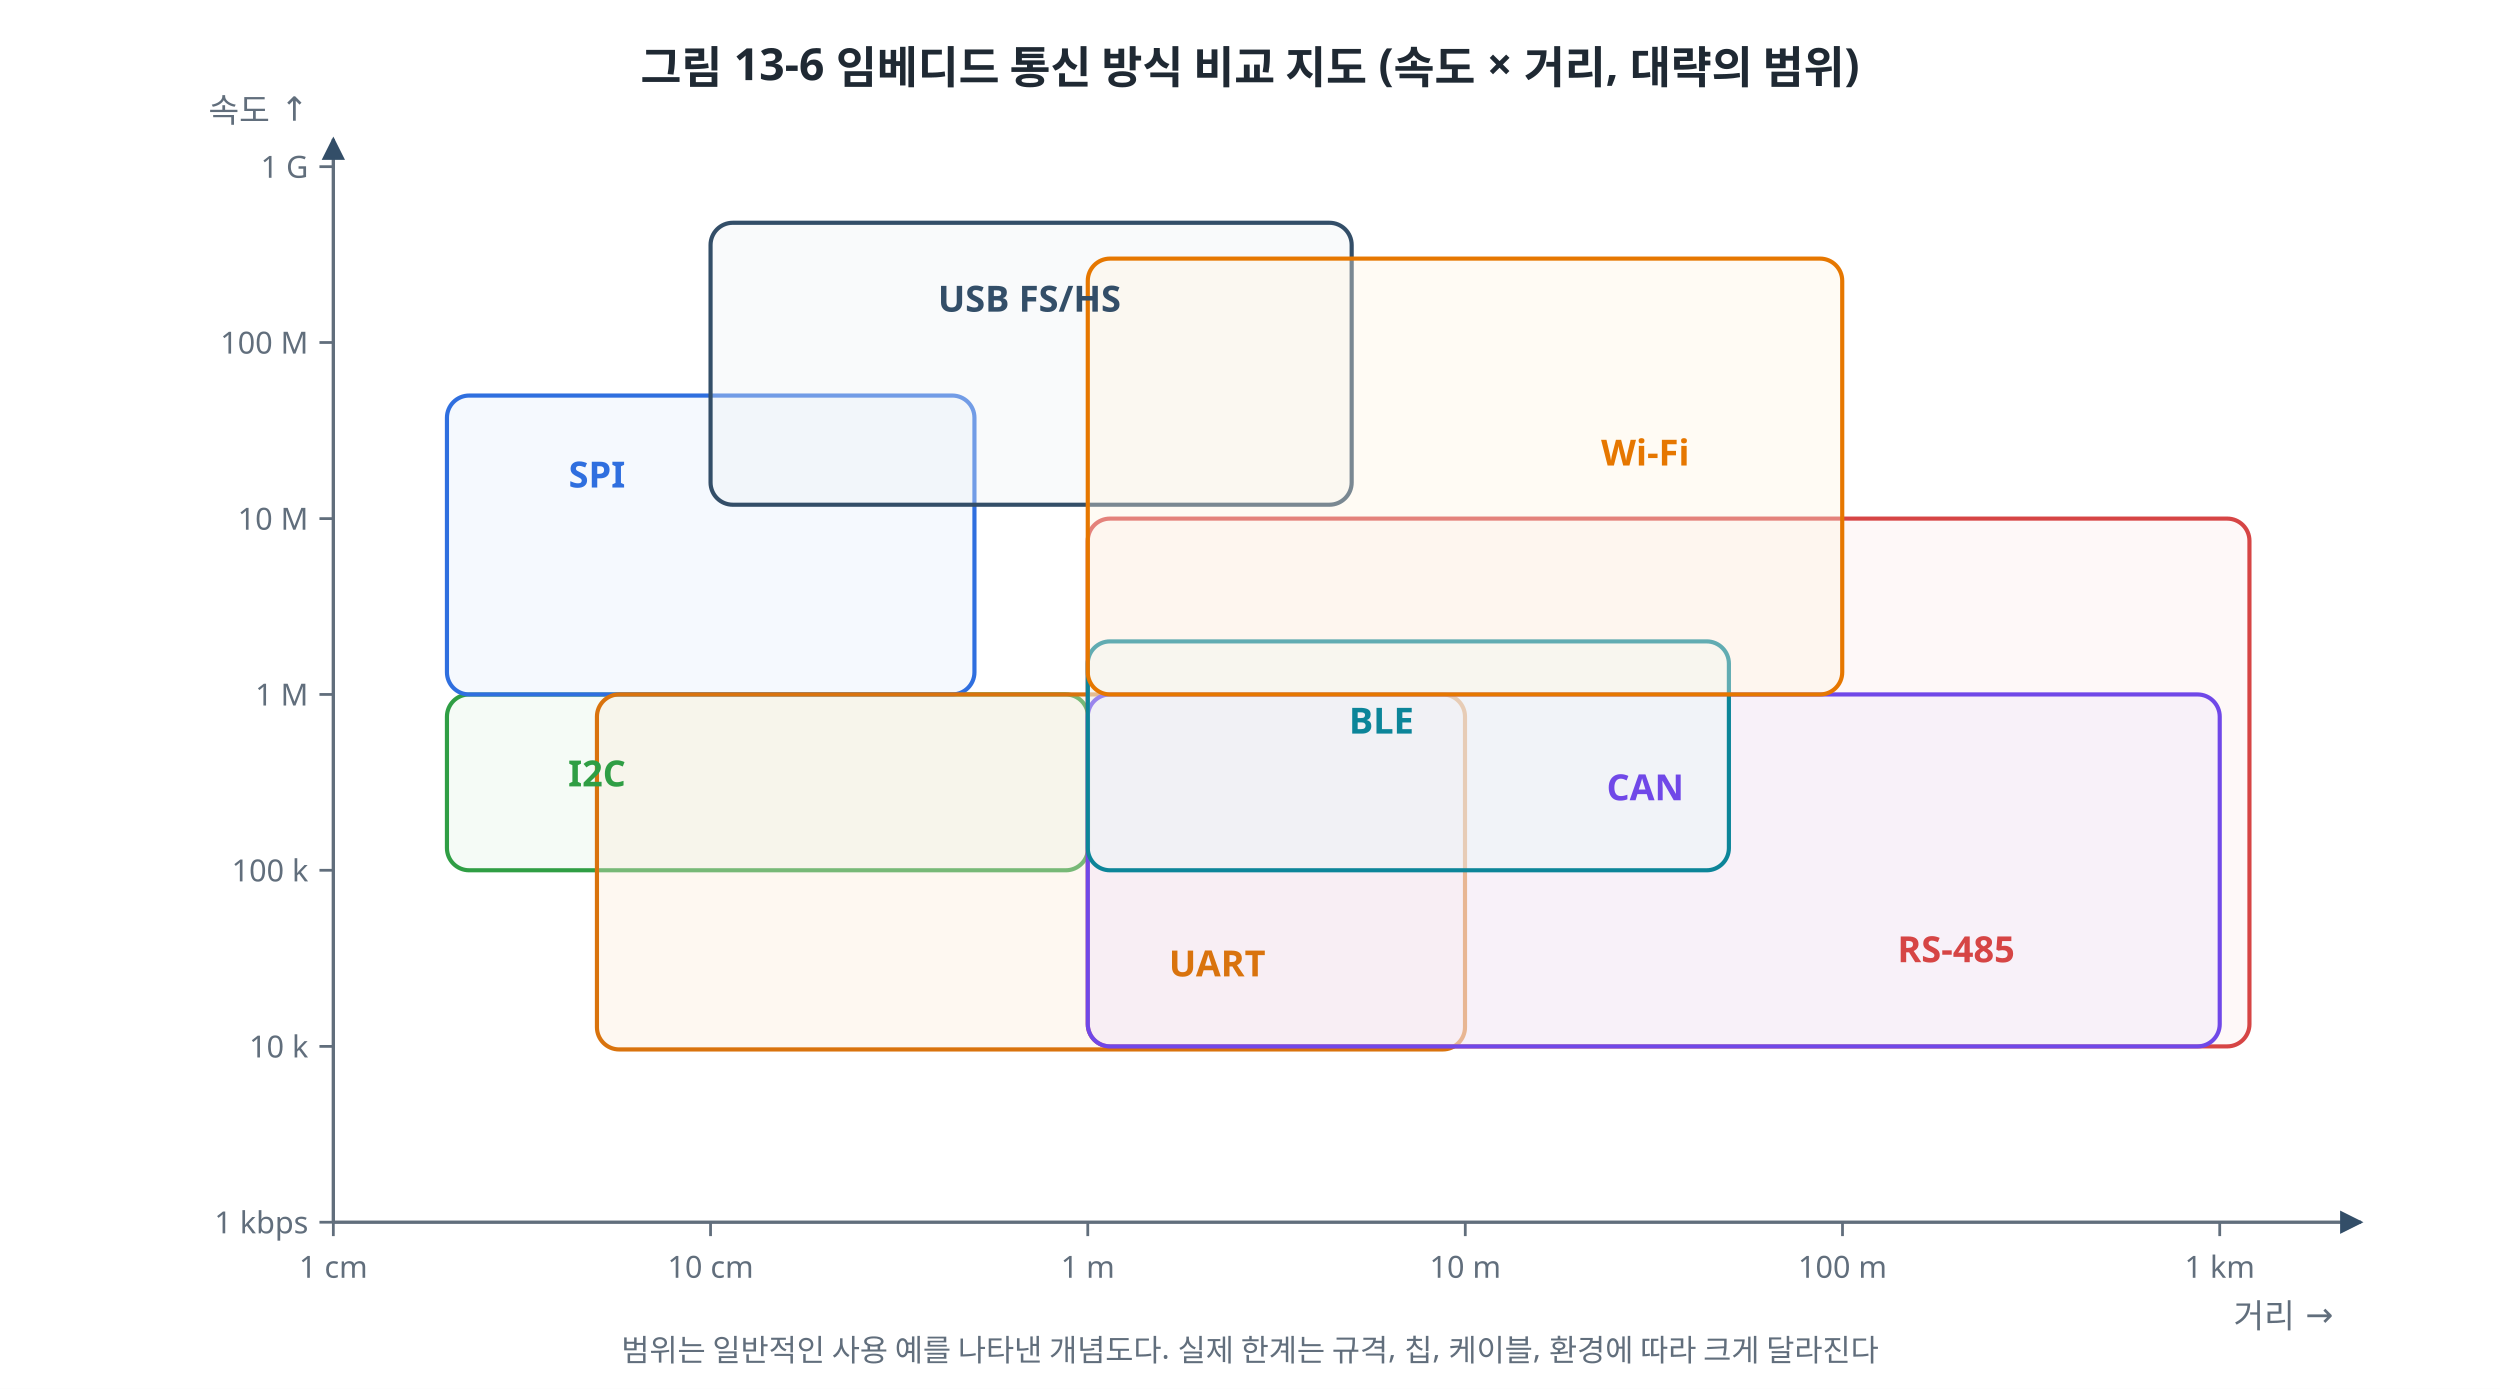
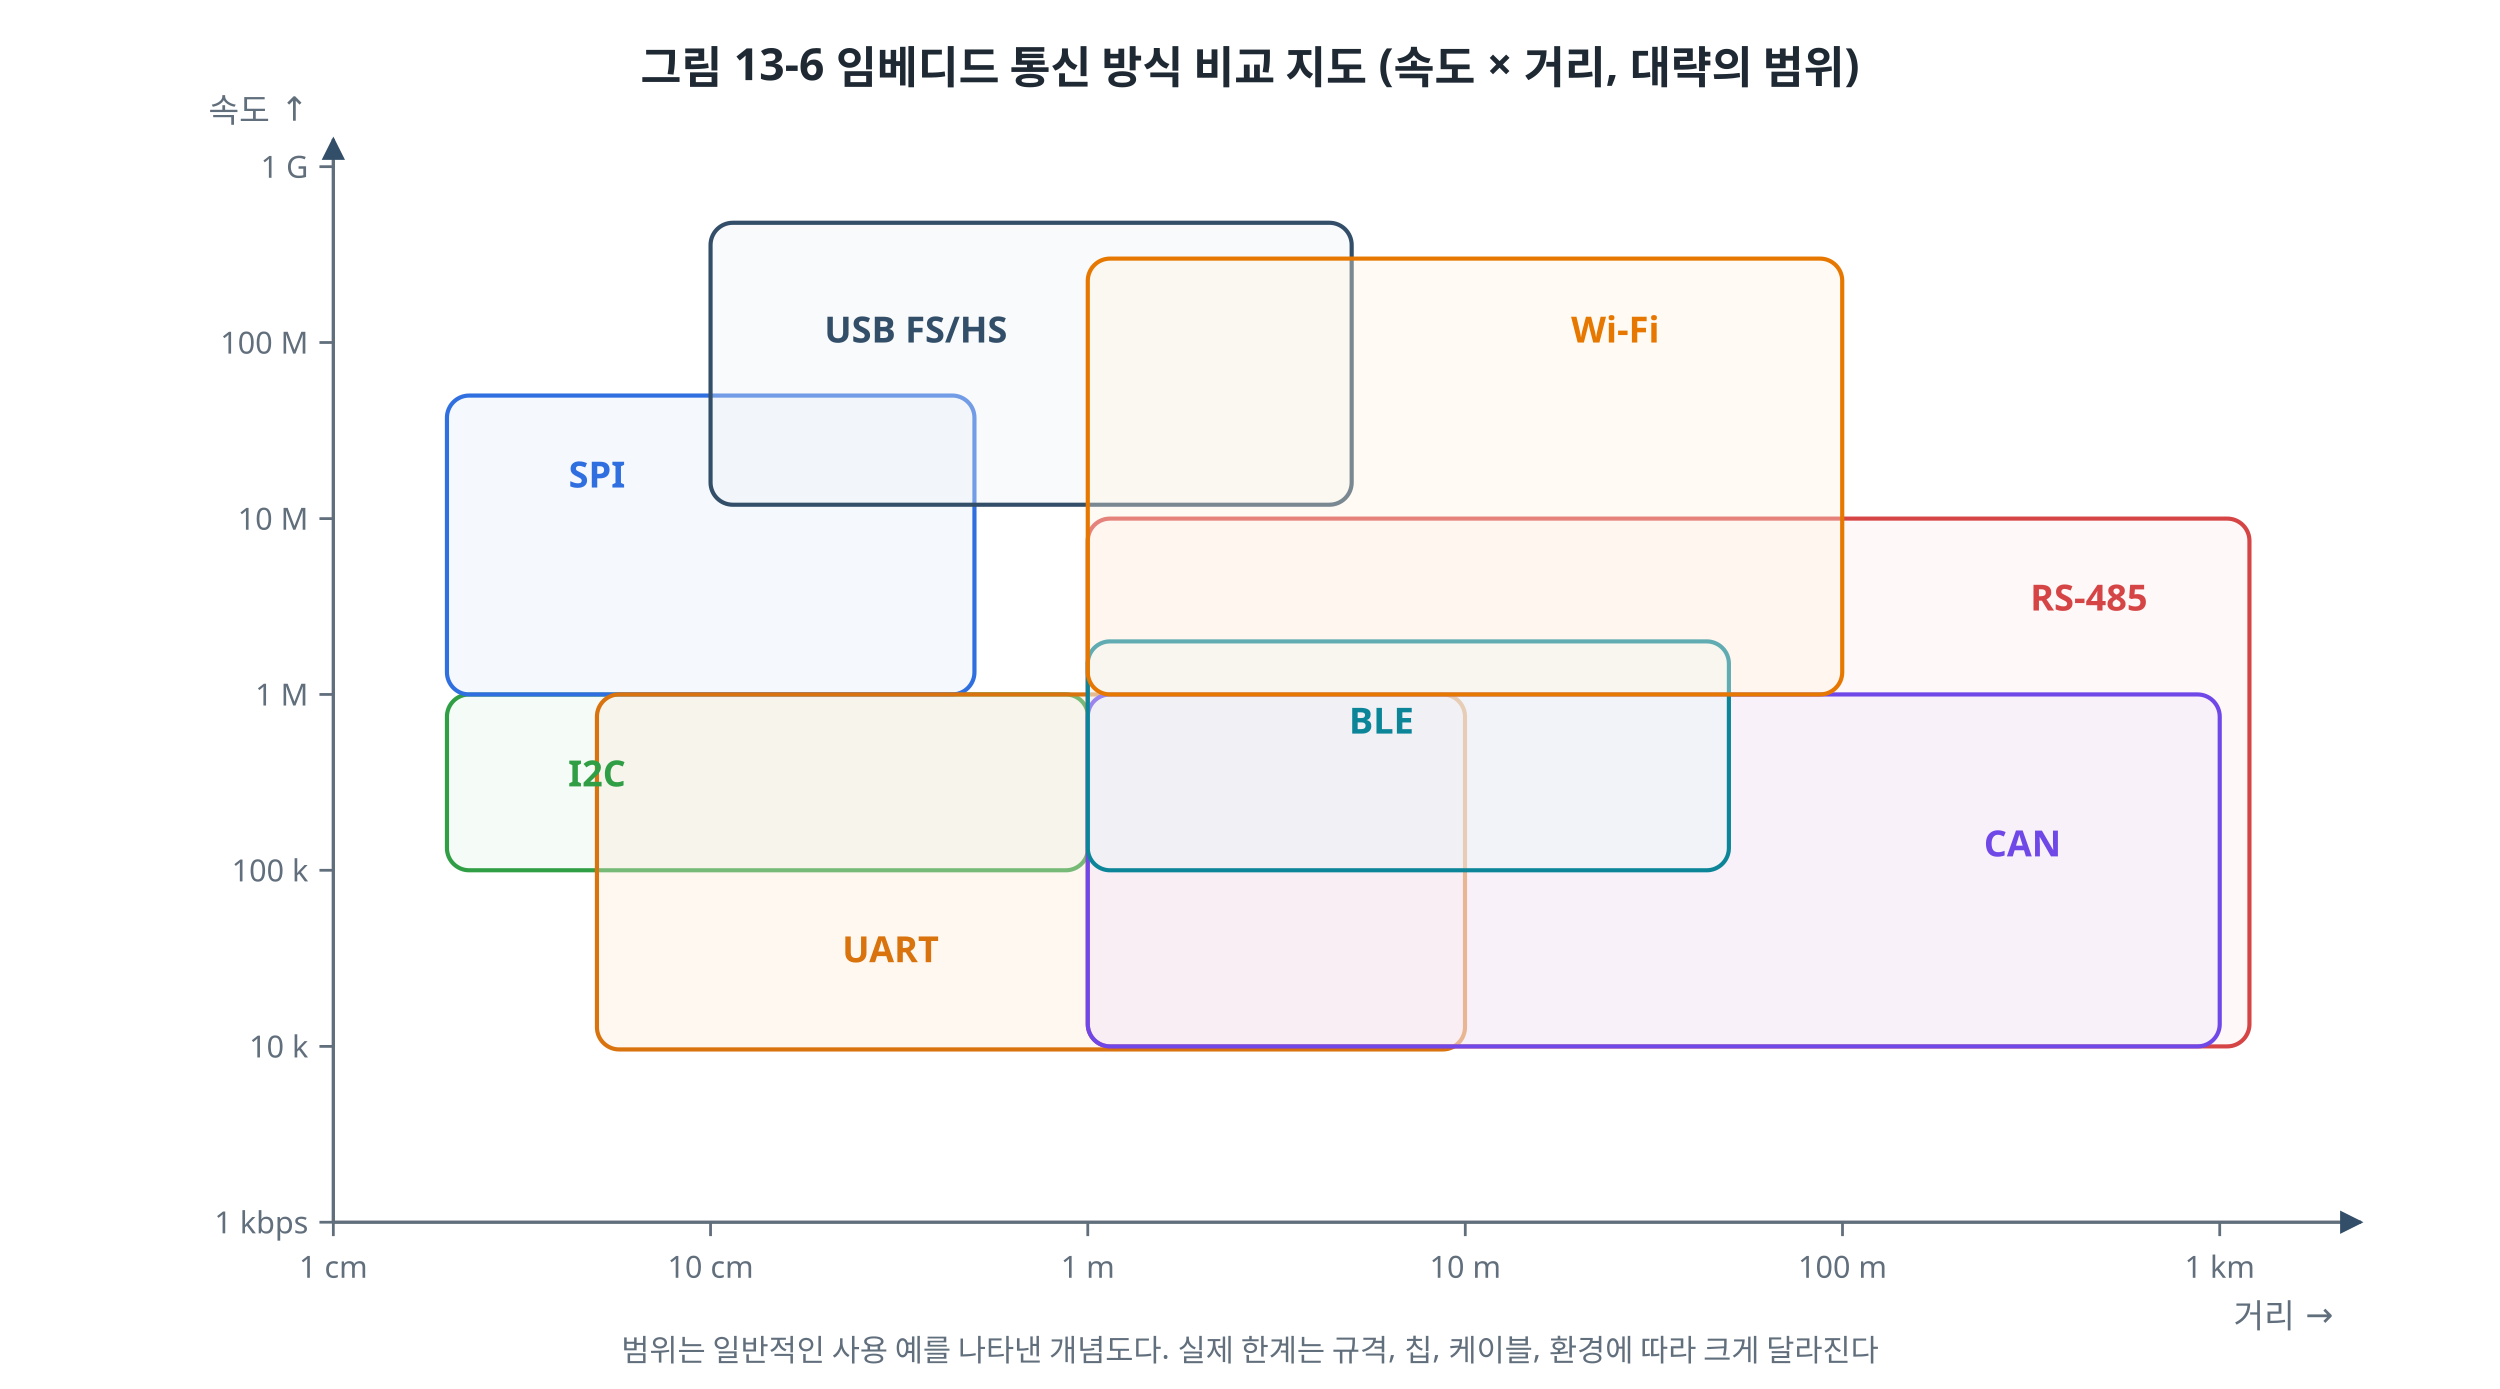
<svg xmlns="http://www.w3.org/2000/svg" width="900" height="500" viewBox="0 0 900 500" font-family="'Noto Sans KR','Apple SD Gothic Neo','Malgun Gothic',sans-serif">
  <defs>
    <marker id="arrow" viewBox="0 0 10 10" refX="9" refY="5" markerWidth="7" markerHeight="7" orient="auto-start-reverse">
      <path d="M0,0 L10,5 L0,10 z" fill="#334e68" />
    </marker>
  </defs>
  <rect width="100%" height="100%" fill="#ffffff" />
  <text x="450.0" y="30.0" font-size="16" text-anchor="middle" fill="#1f2933" font-weight="bold">그림 13-6  임베디드 통신 방식 비교 지도 (속도 × 거리, 대략의 범위)</text>
  <line x1="120.0" y1="440.0" x2="850.0" y2="440.0" stroke="#616e7c" stroke-width="1.2" marker-end="url(#arrow)" />
  <line x1="120.0" y1="440.0" x2="120.0" y2="50.0" stroke="#616e7c" stroke-width="1.2" marker-end="url(#arrow)" />
  <line x1="120.0" y1="440.0" x2="120.0" y2="445.0" stroke="#616e7c" stroke-width="1" />
  <text x="120.0" y="460.0" font-size="11" text-anchor="middle" fill="#616e7c" font-weight="normal">1 cm</text>
  <line x1="255.8" y1="440.0" x2="255.8" y2="445.0" stroke="#616e7c" stroke-width="1" />
  <text x="255.8" y="460.0" font-size="11" text-anchor="middle" fill="#616e7c" font-weight="normal">10 cm</text>
  <line x1="391.6" y1="440.0" x2="391.6" y2="445.0" stroke="#616e7c" stroke-width="1" />
  <text x="391.6" y="460.0" font-size="11" text-anchor="middle" fill="#616e7c" font-weight="normal">1 m</text>
  <line x1="527.5" y1="440.0" x2="527.5" y2="445.0" stroke="#616e7c" stroke-width="1" />
  <text x="527.5" y="460.0" font-size="11" text-anchor="middle" fill="#616e7c" font-weight="normal">10 m</text>
  <line x1="663.3" y1="440.0" x2="663.3" y2="445.0" stroke="#616e7c" stroke-width="1" />
  <text x="663.3" y="460.0" font-size="11" text-anchor="middle" fill="#616e7c" font-weight="normal">100 m</text>
  <line x1="799.1" y1="440.0" x2="799.1" y2="445.0" stroke="#616e7c" stroke-width="1" />
  <text x="799.1" y="460.0" font-size="11" text-anchor="middle" fill="#616e7c" font-weight="normal">1 km</text>
  <line x1="115.0" y1="440.0" x2="120.0" y2="440.0" stroke="#616e7c" stroke-width="1" />
  <text x="111.0" y="444.0" font-size="11" text-anchor="end" fill="#616e7c" font-weight="normal">1 kbps</text>
  <line x1="115.0" y1="376.7" x2="120.0" y2="376.7" stroke="#616e7c" stroke-width="1" />
  <text x="111.0" y="380.7" font-size="11" text-anchor="end" fill="#616e7c" font-weight="normal">10 k</text>
  <line x1="115.0" y1="313.3" x2="120.0" y2="313.3" stroke="#616e7c" stroke-width="1" />
  <text x="111.0" y="317.3" font-size="11" text-anchor="end" fill="#616e7c" font-weight="normal">100 k</text>
  <line x1="115.0" y1="250.0" x2="120.0" y2="250.0" stroke="#616e7c" stroke-width="1" />
  <text x="111.0" y="254.0" font-size="11" text-anchor="end" fill="#616e7c" font-weight="normal">1 M</text>
  <line x1="115.0" y1="186.7" x2="120.0" y2="186.7" stroke="#616e7c" stroke-width="1" />
  <text x="111.0" y="190.7" font-size="11" text-anchor="end" fill="#616e7c" font-weight="normal">10 M</text>
  <line x1="115.0" y1="123.3" x2="120.0" y2="123.3" stroke="#616e7c" stroke-width="1" />
  <text x="111.0" y="127.3" font-size="11" text-anchor="end" fill="#616e7c" font-weight="normal">100 M</text>
  <line x1="115.0" y1="60.0" x2="120.0" y2="60.0" stroke="#616e7c" stroke-width="1" />
  <text x="111.0" y="64.0" font-size="11" text-anchor="end" fill="#616e7c" font-weight="normal">1 G</text>
  <text x="840.0" y="478.0" font-size="12" text-anchor="end" fill="#616e7c" font-weight="normal">거리 →</text>
  <text x="111.0" y="44.0" font-size="12" text-anchor="end" fill="#616e7c" font-weight="normal">속도 ↑</text>
  <rect x="160.9" y="250.0" width="230.8" height="63.3" rx="8" fill="#e1f4e5" fill-opacity="0.35" stroke="#2f9e44" stroke-width="1.5" />
  <rect x="160.9" y="142.4" width="189.9" height="107.6" rx="8" fill="#e3edfd" fill-opacity="0.35" stroke="#2f6fdf" stroke-width="1.5" />
  <rect x="214.9" y="250.0" width="312.5" height="127.8" rx="8" fill="#fdebd7" fill-opacity="0.35" stroke="#d9730d" stroke-width="1.5" />
  <rect x="391.6" y="186.7" width="418.2" height="190.0" rx="8" fill="#fdecec" fill-opacity="0.35" stroke="#d64545" stroke-width="1.5" />
  <rect x="391.6" y="250.0" width="407.5" height="126.7" rx="8" fill="#efe6fb" fill-opacity="0.35" stroke="#7048e8" stroke-width="1.5" />
  <rect x="255.8" y="80.2" width="230.8" height="101.5" rx="8" fill="#eef1f4" fill-opacity="0.35" stroke="#334e68" stroke-width="1.5" />
  <rect x="391.6" y="230.9" width="230.8" height="82.4" rx="8" fill="#e6f7f7" fill-opacity="0.35" stroke="#0c8599" stroke-width="1.5" />
  <rect x="391.6" y="93.1" width="271.6" height="156.9" rx="8" fill="#fff4e0" fill-opacity="0.35" stroke="#e67700" stroke-width="1.5" />
  <text x="214.9" y="283.1" font-size="13" text-anchor="middle" fill="#2f9e44" font-weight="bold">I2C</text>
  <text x="214.9" y="175.5" font-size="13" text-anchor="middle" fill="#2f6fdf" font-weight="bold">SPI</text>
-   <text x="438.2" y="351.5" font-size="13" text-anchor="middle" fill="#d9730d" font-weight="bold">UART</text>
-   <text x="704.2" y="346.4" font-size="13" text-anchor="middle" fill="#d64545" font-weight="bold">RS-485</text>
-   <text x="592.3" y="288.1" font-size="13" text-anchor="middle" fill="#7048e8" font-weight="bold">CAN</text>
-   <text x="370.6" y="112.2" font-size="13" text-anchor="middle" fill="#334e68" font-weight="bold">USB FS/HS</text>
+   <text x="320.6" y="346.4" font-size="13" text-anchor="middle" fill="#d9730d" font-weight="bold">UART</text>
+   <text x="752.0" y="219.8" font-size="13" text-anchor="middle" fill="#d64545" font-weight="bold">RS-485</text>
+   <text x="728.1" y="308.3" font-size="13" text-anchor="middle" fill="#7048e8" font-weight="bold">CAN</text>
+   <text x="329.7" y="123.3" font-size="13" text-anchor="middle" fill="#334e68" font-weight="bold">USB FS/HS</text>
  <text x="497.3" y="264.1" font-size="13" text-anchor="middle" fill="#0c8599" font-weight="bold">BLE</text>
-   <text x="592.3" y="167.6" font-size="13" text-anchor="middle" fill="#e67700" font-weight="bold">Wi-Fi</text>
+   <text x="581.5" y="123.3" font-size="13" text-anchor="middle" fill="#e67700" font-weight="bold">Wi-Fi</text>
  <text x="450.0" y="490.0" font-size="11" text-anchor="middle" fill="#616e7c" font-weight="normal">범위는 일반적인 사용 예를 나타낸 개념도다. 실제 한계는 규격, 칩, 케이블, 환경에 따라 크게 달라진다</text>
</svg>
